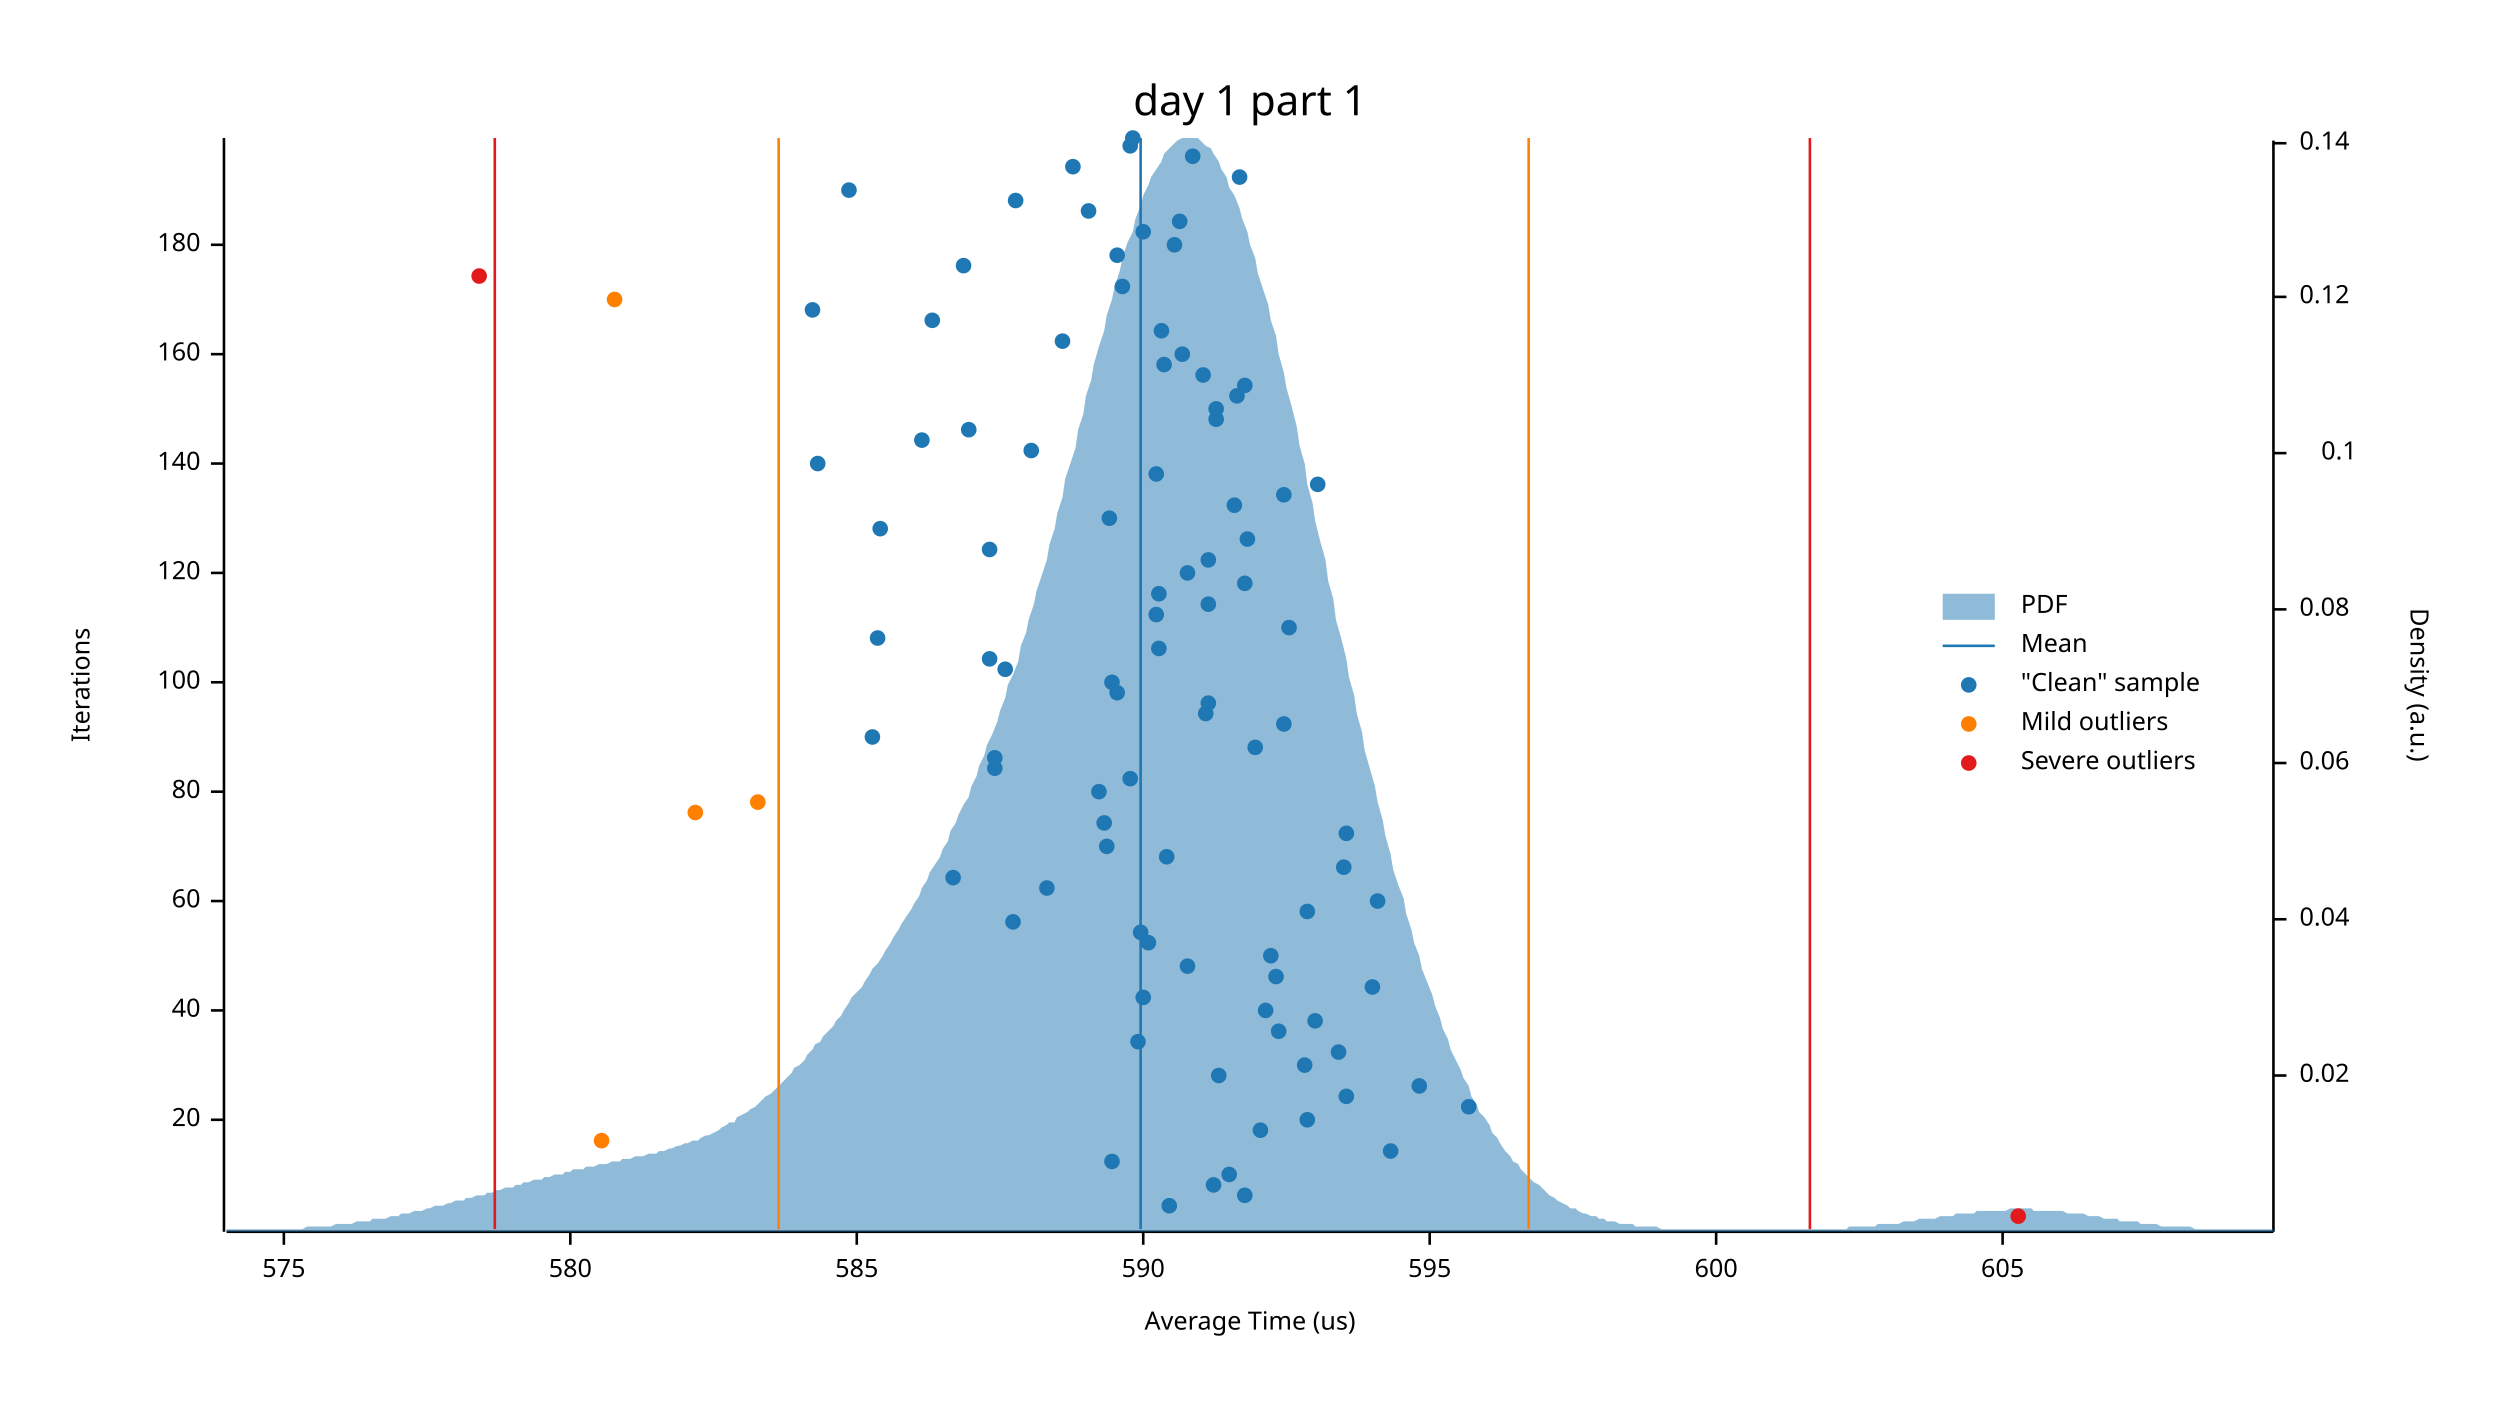
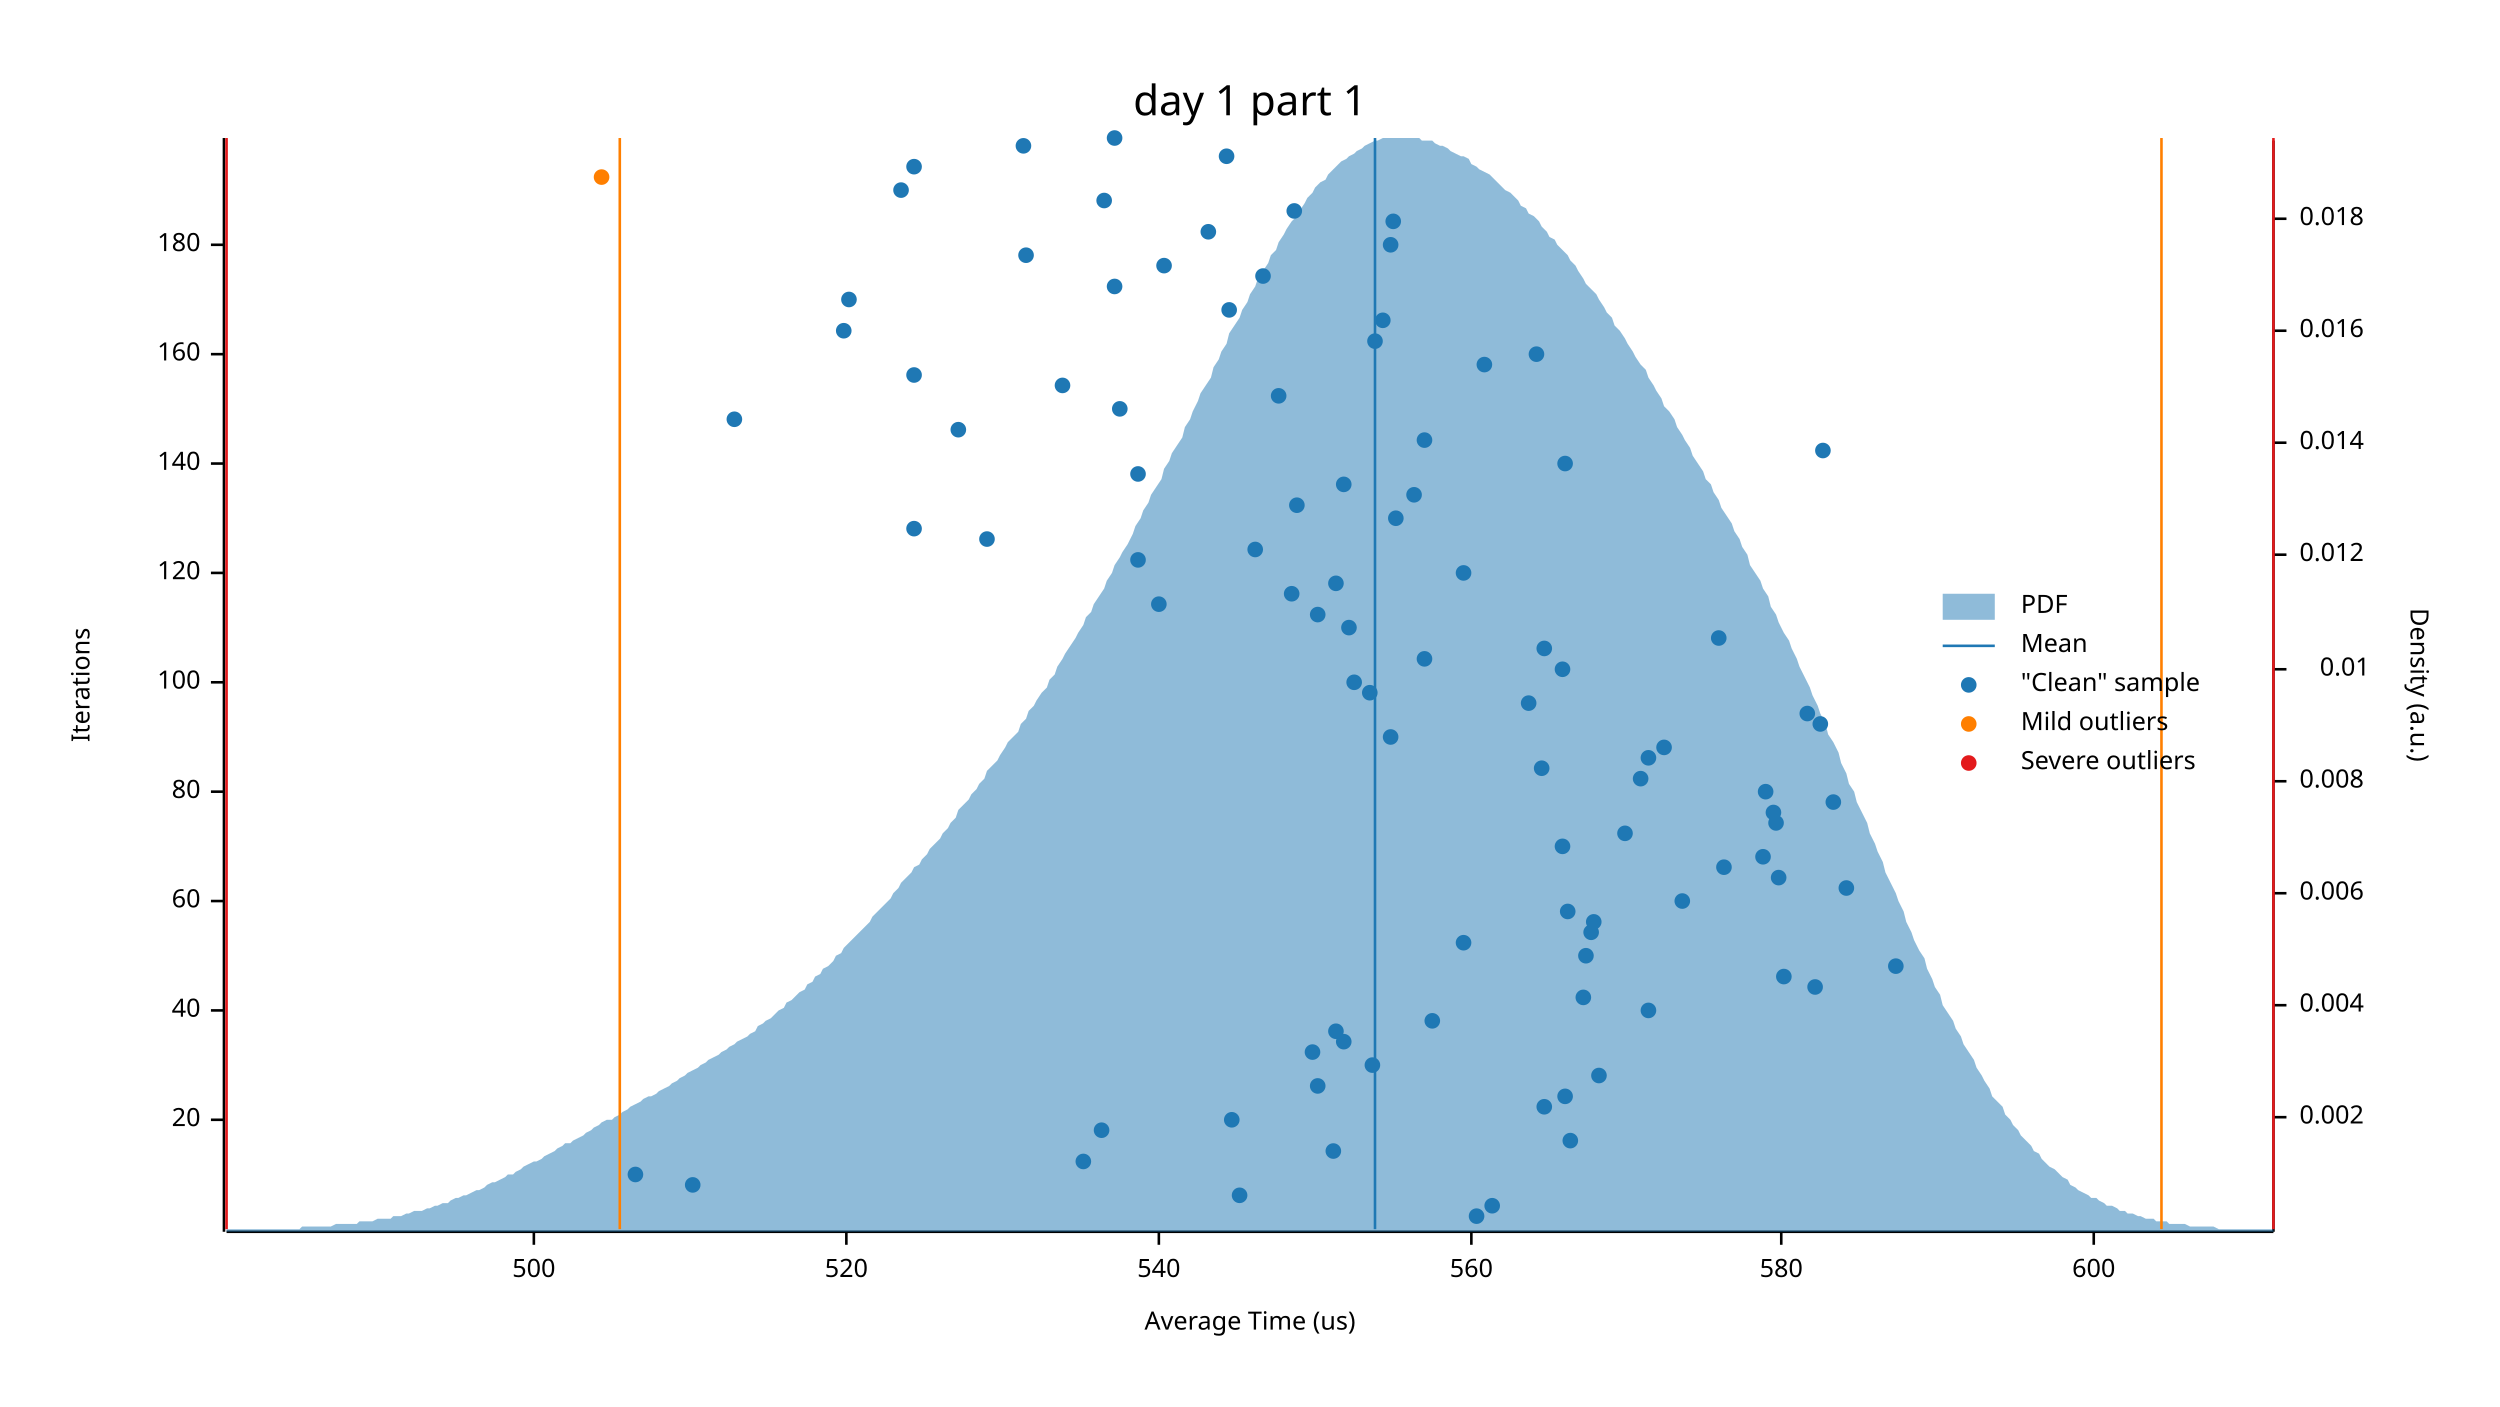
<svg xmlns="http://www.w3.org/2000/svg" width="960" height="540" viewBox="0 0 960 540">
  <text x="480" y="32" dy="0.76em" text-anchor="middle" font-family="sans-serif" font-size="16.129" opacity="1" fill="#000000">
day 1 part 1
</text>
  <text x="27" y="263" dy="0.76em" text-anchor="middle" font-family="sans-serif" font-size="9.677" opacity="1" fill="#000000" transform="rotate(270, 27, 263)">
Iterations
</text>
  <text x="480" y="513" dy="-0.5ex" text-anchor="middle" font-family="sans-serif" font-size="9.677" opacity="1" fill="#000000">
Average Time (us)
</text>
  <polyline fill="none" opacity="1" stroke="#000000" stroke-width="1" points="86,53 86,473 " />
  <text x="77" y="430" dy="0.5ex" text-anchor="end" font-family="sans-serif" font-size="9.677" opacity="1" fill="#000000">
20
</text>
  <polyline fill="none" opacity="1" stroke="#000000" stroke-width="1" points="81,430 86,430 " />
  <text x="77" y="388" dy="0.5ex" text-anchor="end" font-family="sans-serif" font-size="9.677" opacity="1" fill="#000000">
40
</text>
  <polyline fill="none" opacity="1" stroke="#000000" stroke-width="1" points="81,388 86,388 " />
  <text x="77" y="346" dy="0.5ex" text-anchor="end" font-family="sans-serif" font-size="9.677" opacity="1" fill="#000000">
60
</text>
  <polyline fill="none" opacity="1" stroke="#000000" stroke-width="1" points="81,346 86,346 " />
  <text x="77" y="304" dy="0.5ex" text-anchor="end" font-family="sans-serif" font-size="9.677" opacity="1" fill="#000000">
80
</text>
  <polyline fill="none" opacity="1" stroke="#000000" stroke-width="1" points="81,304 86,304 " />
  <text x="77" y="262" dy="0.5ex" text-anchor="end" font-family="sans-serif" font-size="9.677" opacity="1" fill="#000000">
100
</text>
  <polyline fill="none" opacity="1" stroke="#000000" stroke-width="1" points="81,262 86,262 " />
  <text x="77" y="220" dy="0.5ex" text-anchor="end" font-family="sans-serif" font-size="9.677" opacity="1" fill="#000000">
120
</text>
  <polyline fill="none" opacity="1" stroke="#000000" stroke-width="1" points="81,220 86,220 " />
  <text x="77" y="178" dy="0.5ex" text-anchor="end" font-family="sans-serif" font-size="9.677" opacity="1" fill="#000000">
140
</text>
  <polyline fill="none" opacity="1" stroke="#000000" stroke-width="1" points="81,178 86,178 " />
  <text x="77" y="136" dy="0.5ex" text-anchor="end" font-family="sans-serif" font-size="9.677" opacity="1" fill="#000000">
160
</text>
  <polyline fill="none" opacity="1" stroke="#000000" stroke-width="1" points="81,136 86,136 " />
  <text x="77" y="94" dy="0.5ex" text-anchor="end" font-family="sans-serif" font-size="9.677" opacity="1" fill="#000000">
180
</text>
  <polyline fill="none" opacity="1" stroke="#000000" stroke-width="1" points="81,94 86,94 " />
  <polyline fill="none" opacity="1" stroke="#000000" stroke-width="1" points="87,473 873,473 " />
-   <text x="109" y="483" dy="0.76em" text-anchor="middle" font-family="sans-serif" font-size="9.677" opacity="1" fill="#000000">
- 575
- </text>
-   <polyline fill="none" opacity="1" stroke="#000000" stroke-width="1" points="109,473 109,478 " />
-   <text x="219" y="483" dy="0.76em" text-anchor="middle" font-family="sans-serif" font-size="9.677" opacity="1" fill="#000000">
+   <text x="205" y="483" dy="0.76em" text-anchor="middle" font-family="sans-serif" font-size="9.677" opacity="1" fill="#000000">
+ 500
+ </text>
+   <polyline fill="none" opacity="1" stroke="#000000" stroke-width="1" points="205,473 205,478 " />
+   <text x="325" y="483" dy="0.76em" text-anchor="middle" font-family="sans-serif" font-size="9.677" opacity="1" fill="#000000">
+ 520
+ </text>
+   <polyline fill="none" opacity="1" stroke="#000000" stroke-width="1" points="325,473 325,478 " />
+   <text x="445" y="483" dy="0.76em" text-anchor="middle" font-family="sans-serif" font-size="9.677" opacity="1" fill="#000000">
+ 540
+ </text>
+   <polyline fill="none" opacity="1" stroke="#000000" stroke-width="1" points="445,473 445,478 " />
+   <text x="565" y="483" dy="0.76em" text-anchor="middle" font-family="sans-serif" font-size="9.677" opacity="1" fill="#000000">
+ 560
+ </text>
+   <polyline fill="none" opacity="1" stroke="#000000" stroke-width="1" points="565,473 565,478 " />
+   <text x="684" y="483" dy="0.76em" text-anchor="middle" font-family="sans-serif" font-size="9.677" opacity="1" fill="#000000">
580
</text>
-   <polyline fill="none" opacity="1" stroke="#000000" stroke-width="1" points="219,473 219,478 " />
-   <text x="329" y="483" dy="0.76em" text-anchor="middle" font-family="sans-serif" font-size="9.677" opacity="1" fill="#000000">
- 585
- </text>
-   <polyline fill="none" opacity="1" stroke="#000000" stroke-width="1" points="329,473 329,478 " />
-   <text x="439" y="483" dy="0.76em" text-anchor="middle" font-family="sans-serif" font-size="9.677" opacity="1" fill="#000000">
- 590
- </text>
-   <polyline fill="none" opacity="1" stroke="#000000" stroke-width="1" points="439,473 439,478 " />
-   <text x="549" y="483" dy="0.76em" text-anchor="middle" font-family="sans-serif" font-size="9.677" opacity="1" fill="#000000">
- 595
- </text>
-   <polyline fill="none" opacity="1" stroke="#000000" stroke-width="1" points="549,473 549,478 " />
-   <text x="659" y="483" dy="0.76em" text-anchor="middle" font-family="sans-serif" font-size="9.677" opacity="1" fill="#000000">
+   <polyline fill="none" opacity="1" stroke="#000000" stroke-width="1" points="684,473 684,478 " />
+   <text x="804" y="483" dy="0.76em" text-anchor="middle" font-family="sans-serif" font-size="9.677" opacity="1" fill="#000000">
600
</text>
-   <polyline fill="none" opacity="1" stroke="#000000" stroke-width="1" points="659,473 659,478 " />
-   <text x="769" y="483" dy="0.76em" text-anchor="middle" font-family="sans-serif" font-size="9.677" opacity="1" fill="#000000">
- 605
- </text>
-   <polyline fill="none" opacity="1" stroke="#000000" stroke-width="1" points="769,473 769,478 " />
+   <polyline fill="none" opacity="1" stroke="#000000" stroke-width="1" points="804,473 804,478 " />
  <text x="933" y="263" dy="0.76em" text-anchor="middle" font-family="sans-serif" font-size="9.677" opacity="1" fill="#000000" transform="rotate(90, 933, 263)">
Density (a.u.)
</text>
  <polyline fill="none" opacity="1" stroke="#000000" stroke-width="1" points="873,54 873,473 " />
-   <text x="883" y="413" dy="0.5ex" text-anchor="start" font-family="sans-serif" font-size="9.677" opacity="1" fill="#000000">
- 0.02
- </text>
-   <polyline fill="none" opacity="1" stroke="#000000" stroke-width="1" points="873,413 878,413 " />
-   <text x="883" y="353" dy="0.5ex" text-anchor="start" font-family="sans-serif" font-size="9.677" opacity="1" fill="#000000">
- 0.04
- </text>
-   <polyline fill="none" opacity="1" stroke="#000000" stroke-width="1" points="873,353 878,353 " />
-   <text x="883" y="293" dy="0.5ex" text-anchor="start" font-family="sans-serif" font-size="9.677" opacity="1" fill="#000000">
- 0.06
- </text>
-   <polyline fill="none" opacity="1" stroke="#000000" stroke-width="1" points="873,293 878,293 " />
-   <text x="883" y="234" dy="0.5ex" text-anchor="start" font-family="sans-serif" font-size="9.677" opacity="1" fill="#000000">
- 0.08
- </text>
-   <polyline fill="none" opacity="1" stroke="#000000" stroke-width="1" points="873,234 878,234 " />
-   <text x="905" y="174" dy="0.5ex" text-anchor="end" font-family="sans-serif" font-size="9.677" opacity="1" fill="#000000">
- 0.1
- </text>
-   <polyline fill="none" opacity="1" stroke="#000000" stroke-width="1" points="873,174 878,174 " />
-   <text x="883" y="114" dy="0.5ex" text-anchor="start" font-family="sans-serif" font-size="9.677" opacity="1" fill="#000000">
- 0.12
- </text>
-   <polyline fill="none" opacity="1" stroke="#000000" stroke-width="1" points="873,114 878,114 " />
-   <text x="883" y="55" dy="0.5ex" text-anchor="start" font-family="sans-serif" font-size="9.677" opacity="1" fill="#000000">
- 0.14
- </text>
-   <polyline fill="none" opacity="1" stroke="#000000" stroke-width="1" points="873,55 878,55 " />
-   <polygon opacity="0.5" fill="#1F78B4" points="87,472 88,472 90,472 91,472 93,472 94,472 96,472 98,472 99,472 101,472 102,472 104,472 105,472 107,472 109,472 110,472 112,472 113,472 115,472 116,472 118,471 120,471 121,471 123,471 124,471 126,471 127,471 129,470 131,470 132,470 134,470 135,470 137,469 138,469 140,469 142,469 143,468 145,468 146,468 148,468 150,467 151,467 153,467 154,466 156,466 157,466 159,465 161,465 162,465 164,464 165,464 167,463 168,463 170,463 172,462 173,462 175,461 176,461 178,461 179,460 181,460 183,459 184,459 186,459 187,458 189,458 190,457 192,457 194,456 195,456 197,456 198,455 200,455 201,454 203,454 205,453 206,453 208,453 209,452 211,452 213,451 214,451 216,451 217,450 219,450 220,449 222,449 224,449 225,448 227,448 228,448 230,447 231,447 233,447 235,446 236,446 238,446 239,445 241,445 242,445 244,444 246,444 247,444 249,443 250,443 252,443 253,442 255,442 257,441 258,441 260,440 261,440 263,439 264,439 266,438 268,438 269,437 271,436 272,436 274,435 276,434 277,433 279,432 280,431 282,431 283,429 285,428 287,427 288,426 290,425 291,424 293,422 294,421 296,420 298,418 299,417 301,415 302,414 304,412 305,410 307,409 309,407 310,405 312,403 313,401 315,400 316,398 318,396 320,394 321,392 323,390 324,388 326,385 327,383 329,381 331,379 332,377 334,374 335,372 337,370 339,367 340,365 342,362 343,360 345,357 346,355 348,352 350,349 351,347 353,344 354,341 356,338 357,335 359,332 361,329 362,326 364,323 365,319 367,316 368,313 370,309 372,306 373,302 375,298 376,294 378,290 379,286 381,282 383,277 384,273 386,268 387,263 389,259 391,254 392,248 394,243 395,238 397,232 398,227 400,221 402,215 403,209 405,203 406,197 408,191 409,184 411,178 413,172 414,165 416,159 417,152 419,146 420,140 422,133 424,127 425,121 427,115 428,110 430,104 431,99 433,93 435,89 436,84 438,79 439,75 441,71 442,68 444,65 446,62 447,59 449,57 450,56 452,54 454,53 455,53 457,53 458,53 460,53 461,54 463,56 465,57 466,59 468,62 469,65 471,68 472,72 474,75 476,80 477,84 479,89 480,94 482,99 483,105 485,111 487,117 488,123 490,129 491,136 493,143 494,149 496,156 498,164 499,171 501,178 502,186 504,193 505,200 507,208 509,215 510,223 512,230 513,238 515,245 517,253 518,260 520,267 521,274 523,281 524,288 526,295 528,302 529,308 531,315 532,321 534,328 535,334 537,340 539,345 540,351 542,357 543,362 545,367 546,372 548,377 550,382 551,386 553,391 554,395 556,399 557,403 559,407 561,411 562,414 564,417 565,421 567,424 568,427 570,429 572,432 573,435 575,437 576,439 578,442 580,444 581,446 583,447 584,449 586,451 587,452 589,454 591,455 592,456 594,458 595,459 597,460 598,461 600,462 602,463 603,464 605,464 606,465 608,466 609,466 611,467 613,467 614,468 616,468 617,469 619,469 620,469 622,470 624,470 625,470 627,470 628,471 630,471 632,471 633,471 635,471 636,471 638,472 639,472 641,472 643,472 644,472 646,472 647,472 649,472 650,472 652,472 654,472 655,472 657,472 658,472 660,472 661,472 663,472 665,472 666,472 668,472 669,472 671,472 672,472 674,472 676,472 677,472 679,472 680,472 682,472 683,472 685,472 687,472 688,472 690,472 691,472 693,472 695,472 696,472 698,472 699,472 701,472 702,472 704,472 706,472 707,472 709,472 710,471 712,471 713,471 715,471 717,471 718,471 720,471 721,470 723,470 724,470 726,470 728,470 729,470 731,469 732,469 734,469 735,469 737,468 739,468 740,468 742,468 743,468 745,467 746,467 748,467 750,467 751,466 753,466 754,466 756,466 758,466 759,465 761,465 762,465 764,465 765,465 767,465 769,465 770,465 772,464 773,464 775,464 776,464 778,464 780,464 781,465 783,465 784,465 786,465 787,465 789,465 791,465 792,465 794,466 795,466 797,466 798,466 800,466 802,467 803,467 805,467 806,467 808,468 809,468 811,468 813,468 814,469 816,469 817,469 819,469 821,469 822,470 824,470 825,470 827,470 828,470 830,471 832,471 833,471 835,471 836,471 838,471 839,471 841,471 843,472 844,472 846,472 847,472 849,472 850,472 852,472 854,472 855,472 857,472 858,472 860,472 861,472 863,472 865,472 866,472 868,472 869,472 871,472 873,472 873,473 87,473 " />
-   <polyline fill="none" opacity="1" stroke="#1F78B4" stroke-width="1" points="438,472 438,53 " />
-   <polyline fill="none" opacity="1" stroke="#FF7F00" stroke-width="1" points="299,472 299,53 " />
-   <polyline fill="none" opacity="1" stroke="#FF7F00" stroke-width="1" points="587,472 587,53 " />
-   <polyline fill="none" opacity="1" stroke="#E31A1C" stroke-width="1" points="190,472 190,53 " />
-   <polyline fill="none" opacity="1" stroke="#E31A1C" stroke-width="1" points="695,472 695,53 " />
-   <circle cx="449" cy="463" r="3" opacity="1" fill="#1F78B4" stroke="none" />
-   <circle cx="478" cy="459" r="3" opacity="1" fill="#1F78B4" stroke="none" />
-   <circle cx="466" cy="455" r="3" opacity="1" fill="#1F78B4" stroke="none" />
-   <circle cx="472" cy="451" r="3" opacity="1" fill="#1F78B4" stroke="none" />
-   <circle cx="427" cy="446" r="3" opacity="1" fill="#1F78B4" stroke="none" />
-   <circle cx="534" cy="442" r="3" opacity="1" fill="#1F78B4" stroke="none" />
-   <circle cx="484" cy="434" r="3" opacity="1" fill="#1F78B4" stroke="none" />
-   <circle cx="502" cy="430" r="3" opacity="1" fill="#1F78B4" stroke="none" />
-   <circle cx="564" cy="425" r="3" opacity="1" fill="#1F78B4" stroke="none" />
-   <circle cx="517" cy="421" r="3" opacity="1" fill="#1F78B4" stroke="none" />
-   <circle cx="545" cy="417" r="3" opacity="1" fill="#1F78B4" stroke="none" />
-   <circle cx="468" cy="413" r="3" opacity="1" fill="#1F78B4" stroke="none" />
-   <circle cx="501" cy="409" r="3" opacity="1" fill="#1F78B4" stroke="none" />
-   <circle cx="514" cy="404" r="3" opacity="1" fill="#1F78B4" stroke="none" />
-   <circle cx="437" cy="400" r="3" opacity="1" fill="#1F78B4" stroke="none" />
-   <circle cx="491" cy="396" r="3" opacity="1" fill="#1F78B4" stroke="none" />
-   <circle cx="505" cy="392" r="3" opacity="1" fill="#1F78B4" stroke="none" />
-   <circle cx="486" cy="388" r="3" opacity="1" fill="#1F78B4" stroke="none" />
-   <circle cx="439" cy="383" r="3" opacity="1" fill="#1F78B4" stroke="none" />
-   <circle cx="527" cy="379" r="3" opacity="1" fill="#1F78B4" stroke="none" />
-   <circle cx="490" cy="375" r="3" opacity="1" fill="#1F78B4" stroke="none" />
-   <circle cx="456" cy="371" r="3" opacity="1" fill="#1F78B4" stroke="none" />
-   <circle cx="488" cy="367" r="3" opacity="1" fill="#1F78B4" stroke="none" />
-   <circle cx="441" cy="362" r="3" opacity="1" fill="#1F78B4" stroke="none" />
-   <circle cx="438" cy="358" r="3" opacity="1" fill="#1F78B4" stroke="none" />
-   <circle cx="389" cy="354" r="3" opacity="1" fill="#1F78B4" stroke="none" />
-   <circle cx="502" cy="350" r="3" opacity="1" fill="#1F78B4" stroke="none" />
-   <circle cx="529" cy="346" r="3" opacity="1" fill="#1F78B4" stroke="none" />
-   <circle cx="402" cy="341" r="3" opacity="1" fill="#1F78B4" stroke="none" />
-   <circle cx="366" cy="337" r="3" opacity="1" fill="#1F78B4" stroke="none" />
-   <circle cx="516" cy="333" r="3" opacity="1" fill="#1F78B4" stroke="none" />
-   <circle cx="448" cy="329" r="3" opacity="1" fill="#1F78B4" stroke="none" />
-   <circle cx="425" cy="325" r="3" opacity="1" fill="#1F78B4" stroke="none" />
-   <circle cx="517" cy="320" r="3" opacity="1" fill="#1F78B4" stroke="none" />
-   <circle cx="424" cy="316" r="3" opacity="1" fill="#1F78B4" stroke="none" />
-   <circle cx="422" cy="304" r="3" opacity="1" fill="#1F78B4" stroke="none" />
-   <circle cx="434" cy="299" r="3" opacity="1" fill="#1F78B4" stroke="none" />
-   <circle cx="382" cy="295" r="3" opacity="1" fill="#1F78B4" stroke="none" />
-   <circle cx="382" cy="291" r="3" opacity="1" fill="#1F78B4" stroke="none" />
-   <circle cx="482" cy="287" r="3" opacity="1" fill="#1F78B4" stroke="none" />
-   <circle cx="335" cy="283" r="3" opacity="1" fill="#1F78B4" stroke="none" />
-   <circle cx="493" cy="278" r="3" opacity="1" fill="#1F78B4" stroke="none" />
-   <circle cx="463" cy="274" r="3" opacity="1" fill="#1F78B4" stroke="none" />
-   <circle cx="464" cy="270" r="3" opacity="1" fill="#1F78B4" stroke="none" />
-   <circle cx="429" cy="266" r="3" opacity="1" fill="#1F78B4" stroke="none" />
-   <circle cx="427" cy="262" r="3" opacity="1" fill="#1F78B4" stroke="none" />
-   <circle cx="386" cy="257" r="3" opacity="1" fill="#1F78B4" stroke="none" />
-   <circle cx="380" cy="253" r="3" opacity="1" fill="#1F78B4" stroke="none" />
-   <circle cx="445" cy="249" r="3" opacity="1" fill="#1F78B4" stroke="none" />
-   <circle cx="337" cy="245" r="3" opacity="1" fill="#1F78B4" stroke="none" />
-   <circle cx="495" cy="241" r="3" opacity="1" fill="#1F78B4" stroke="none" />
-   <circle cx="444" cy="236" r="3" opacity="1" fill="#1F78B4" stroke="none" />
-   <circle cx="464" cy="232" r="3" opacity="1" fill="#1F78B4" stroke="none" />
-   <circle cx="445" cy="228" r="3" opacity="1" fill="#1F78B4" stroke="none" />
-   <circle cx="478" cy="224" r="3" opacity="1" fill="#1F78B4" stroke="none" />
-   <circle cx="456" cy="220" r="3" opacity="1" fill="#1F78B4" stroke="none" />
-   <circle cx="464" cy="215" r="3" opacity="1" fill="#1F78B4" stroke="none" />
-   <circle cx="380" cy="211" r="3" opacity="1" fill="#1F78B4" stroke="none" />
-   <circle cx="479" cy="207" r="3" opacity="1" fill="#1F78B4" stroke="none" />
-   <circle cx="338" cy="203" r="3" opacity="1" fill="#1F78B4" stroke="none" />
-   <circle cx="426" cy="199" r="3" opacity="1" fill="#1F78B4" stroke="none" />
-   <circle cx="474" cy="194" r="3" opacity="1" fill="#1F78B4" stroke="none" />
-   <circle cx="493" cy="190" r="3" opacity="1" fill="#1F78B4" stroke="none" />
-   <circle cx="506" cy="186" r="3" opacity="1" fill="#1F78B4" stroke="none" />
-   <circle cx="444" cy="182" r="3" opacity="1" fill="#1F78B4" stroke="none" />
-   <circle cx="314" cy="178" r="3" opacity="1" fill="#1F78B4" stroke="none" />
-   <circle cx="396" cy="173" r="3" opacity="1" fill="#1F78B4" stroke="none" />
-   <circle cx="354" cy="169" r="3" opacity="1" fill="#1F78B4" stroke="none" />
-   <circle cx="372" cy="165" r="3" opacity="1" fill="#1F78B4" stroke="none" />
-   <circle cx="467" cy="161" r="3" opacity="1" fill="#1F78B4" stroke="none" />
-   <circle cx="467" cy="157" r="3" opacity="1" fill="#1F78B4" stroke="none" />
-   <circle cx="475" cy="152" r="3" opacity="1" fill="#1F78B4" stroke="none" />
-   <circle cx="478" cy="148" r="3" opacity="1" fill="#1F78B4" stroke="none" />
-   <circle cx="462" cy="144" r="3" opacity="1" fill="#1F78B4" stroke="none" />
-   <circle cx="447" cy="140" r="3" opacity="1" fill="#1F78B4" stroke="none" />
-   <circle cx="454" cy="136" r="3" opacity="1" fill="#1F78B4" stroke="none" />
-   <circle cx="408" cy="131" r="3" opacity="1" fill="#1F78B4" stroke="none" />
-   <circle cx="446" cy="127" r="3" opacity="1" fill="#1F78B4" stroke="none" />
-   <circle cx="358" cy="123" r="3" opacity="1" fill="#1F78B4" stroke="none" />
-   <circle cx="312" cy="119" r="3" opacity="1" fill="#1F78B4" stroke="none" />
-   <circle cx="431" cy="110" r="3" opacity="1" fill="#1F78B4" stroke="none" />
-   <circle cx="370" cy="102" r="3" opacity="1" fill="#1F78B4" stroke="none" />
-   <circle cx="429" cy="98" r="3" opacity="1" fill="#1F78B4" stroke="none" />
-   <circle cx="451" cy="94" r="3" opacity="1" fill="#1F78B4" stroke="none" />
-   <circle cx="439" cy="89" r="3" opacity="1" fill="#1F78B4" stroke="none" />
-   <circle cx="453" cy="85" r="3" opacity="1" fill="#1F78B4" stroke="none" />
-   <circle cx="418" cy="81" r="3" opacity="1" fill="#1F78B4" stroke="none" />
-   <circle cx="390" cy="77" r="3" opacity="1" fill="#1F78B4" stroke="none" />
-   <circle cx="326" cy="73" r="3" opacity="1" fill="#1F78B4" stroke="none" />
-   <circle cx="476" cy="68" r="3" opacity="1" fill="#1F78B4" stroke="none" />
-   <circle cx="412" cy="64" r="3" opacity="1" fill="#1F78B4" stroke="none" />
-   <circle cx="458" cy="60" r="3" opacity="1" fill="#1F78B4" stroke="none" />
-   <circle cx="434" cy="56" r="3" opacity="1" fill="#1F78B4" stroke="none" />
-   <circle cx="435" cy="53" r="3" opacity="1" fill="#1F78B4" stroke="none" />
-   <circle cx="231" cy="438" r="3" opacity="1" fill="#FF7F00" stroke="none" />
-   <circle cx="267" cy="312" r="3" opacity="1" fill="#FF7F00" stroke="none" />
-   <circle cx="291" cy="308" r="3" opacity="1" fill="#FF7F00" stroke="none" />
-   <circle cx="236" cy="115" r="3" opacity="1" fill="#FF7F00" stroke="none" />
-   <circle cx="775" cy="467" r="3" opacity="1" fill="#E31A1C" stroke="none" />
-   <circle cx="184" cy="106" r="3" opacity="1" fill="#E31A1C" stroke="none" />
+   <text x="883" y="429" dy="0.5ex" text-anchor="start" font-family="sans-serif" font-size="9.677" opacity="1" fill="#000000">
+ 0.002
+ </text>
+   <polyline fill="none" opacity="1" stroke="#000000" stroke-width="1" points="873,429 878,429 " />
+   <text x="883" y="386" dy="0.5ex" text-anchor="start" font-family="sans-serif" font-size="9.677" opacity="1" fill="#000000">
+ 0.004
+ </text>
+   <polyline fill="none" opacity="1" stroke="#000000" stroke-width="1" points="873,386 878,386 " />
+   <text x="883" y="343" dy="0.5ex" text-anchor="start" font-family="sans-serif" font-size="9.677" opacity="1" fill="#000000">
+ 0.006
+ </text>
+   <polyline fill="none" opacity="1" stroke="#000000" stroke-width="1" points="873,343 878,343 " />
+   <text x="883" y="300" dy="0.5ex" text-anchor="start" font-family="sans-serif" font-size="9.677" opacity="1" fill="#000000">
+ 0.008
+ </text>
+   <polyline fill="none" opacity="1" stroke="#000000" stroke-width="1" points="873,300 878,300 " />
+   <text x="910" y="257" dy="0.5ex" text-anchor="end" font-family="sans-serif" font-size="9.677" opacity="1" fill="#000000">
+ 0.01
+ </text>
+   <polyline fill="none" opacity="1" stroke="#000000" stroke-width="1" points="873,257 878,257 " />
+   <text x="883" y="213" dy="0.5ex" text-anchor="start" font-family="sans-serif" font-size="9.677" opacity="1" fill="#000000">
+ 0.012
+ </text>
+   <polyline fill="none" opacity="1" stroke="#000000" stroke-width="1" points="873,213 878,213 " />
+   <text x="883" y="170" dy="0.5ex" text-anchor="start" font-family="sans-serif" font-size="9.677" opacity="1" fill="#000000">
+ 0.014
+ </text>
+   <polyline fill="none" opacity="1" stroke="#000000" stroke-width="1" points="873,170 878,170 " />
+   <text x="883" y="127" dy="0.5ex" text-anchor="start" font-family="sans-serif" font-size="9.677" opacity="1" fill="#000000">
+ 0.016
+ </text>
+   <polyline fill="none" opacity="1" stroke="#000000" stroke-width="1" points="873,127 878,127 " />
+   <text x="883" y="84" dy="0.5ex" text-anchor="start" font-family="sans-serif" font-size="9.677" opacity="1" fill="#000000">
+ 0.018
+ </text>
+   <polyline fill="none" opacity="1" stroke="#000000" stroke-width="1" points="873,84 878,84 " />
+   <polygon opacity="0.5" fill="#1F78B4" points="87,472 88,472 90,472 91,472 93,472 94,472 96,472 98,472 99,472 101,472 102,472 104,472 105,472 107,472 109,472 110,472 112,472 113,472 115,472 116,471 118,471 120,471 121,471 123,471 124,471 126,471 127,471 129,470 131,470 132,470 134,470 135,470 137,470 138,469 140,469 142,469 143,469 145,468 146,468 148,468 150,468 151,467 153,467 154,467 156,466 157,466 159,465 161,465 162,465 164,464 165,464 167,463 168,463 170,462 172,462 173,461 175,460 176,460 178,459 179,459 181,458 183,457 184,457 186,456 187,455 189,454 190,454 192,453 194,452 195,451 197,451 198,450 200,449 201,448 203,447 205,446 206,446 208,445 209,444 211,443 213,442 214,441 216,440 217,439 219,439 220,438 222,437 224,436 225,435 227,434 228,433 230,432 231,431 233,430 235,430 236,429 238,428 239,427 241,426 242,425 244,424 246,423 247,422 249,421 250,421 252,420 253,419 255,418 257,417 258,416 260,415 261,414 263,413 264,412 266,411 268,410 269,409 271,408 272,407 274,406 276,405 277,404 279,403 280,402 282,401 283,400 285,399 287,398 288,397 290,396 291,394 293,393 294,392 296,391 298,389 299,388 301,387 302,385 304,384 305,383 307,381 309,380 310,378 312,377 313,375 315,374 316,372 318,371 320,369 321,367 323,366 324,364 326,362 327,361 329,359 331,357 332,356 334,354 335,352 337,350 339,348 340,347 342,345 343,343 345,341 346,339 348,337 350,335 351,333 353,332 354,330 356,328 357,326 359,324 361,322 362,320 364,318 365,316 367,314 368,311 370,309 372,307 373,305 375,303 376,301 378,299 379,296 381,294 383,292 384,290 386,287 387,285 389,283 391,281 392,278 394,276 395,273 397,271 398,269 400,266 402,264 403,261 405,259 406,256 408,253 409,251 411,248 413,245 414,243 416,240 417,237 419,235 420,232 422,229 424,226 425,223 427,220 428,217 430,214 431,212 433,209 435,205 436,202 438,199 439,196 441,193 442,190 444,187 446,184 447,180 449,177 450,174 452,171 454,168 455,164 457,161 458,158 460,154 461,151 463,148 465,145 466,141 468,138 469,135 471,132 472,128 474,125 476,122 477,119 479,116 480,113 482,110 483,107 485,104 487,101 488,98 490,96 491,93 493,90 494,88 496,85 498,83 499,81 501,78 502,76 504,74 505,72 507,70 509,69 510,67 512,65 513,64 515,62 517,61 518,60 520,59 521,58 523,57 524,56 526,55 528,54 529,54 531,53 532,53 534,53 535,53 537,53 539,53 540,53 542,53 543,53 545,53 546,54 548,54 550,54 551,55 553,56 554,56 556,57 557,58 559,59 561,60 562,60 564,61 565,63 567,64 568,65 570,66 572,67 573,68 575,70 576,71 578,73 580,74 581,75 583,77 584,79 586,80 587,82 589,83 591,85 592,87 594,89 595,91 597,92 598,94 600,96 602,98 603,100 605,102 606,104 608,107 609,109 611,111 613,113 614,115 616,118 617,120 619,122 620,125 622,127 624,130 625,132 627,135 628,137 630,140 632,142 633,145 635,148 636,150 638,153 639,156 641,158 643,161 644,164 646,167 647,169 649,172 650,175 652,178 654,181 655,184 657,186 658,189 660,192 661,195 663,198 665,201 666,204 668,207 669,210 671,213 672,217 674,220 676,223 677,226 679,229 680,233 682,236 683,239 685,243 687,246 688,249 690,253 691,256 693,260 695,264 696,267 698,271 699,274 701,278 702,282 704,285 706,289 707,293 709,297 710,301 712,304 713,308 715,312 717,316 718,320 720,324 721,327 723,331 724,335 726,339 728,343 729,346 731,350 732,354 734,358 735,361 737,365 739,368 740,372 742,376 743,379 745,382 746,386 748,389 750,392 751,395 753,398 754,401 756,404 758,407 759,410 761,413 762,415 764,418 765,421 767,423 769,425 770,428 772,430 773,432 775,434 776,436 778,438 780,440 781,442 783,443 784,445 786,447 787,448 789,449 791,451 792,452 794,453 795,455 797,456 798,457 800,458 802,459 803,460 805,460 806,461 808,462 809,463 811,463 813,464 814,465 816,465 817,466 819,466 821,467 822,467 824,468 825,468 827,468 828,469 830,469 832,469 833,470 835,470 836,470 838,470 839,470 841,471 843,471 844,471 846,471 847,471 849,471 850,471 852,472 854,472 855,472 857,472 858,472 860,472 861,472 863,472 865,472 866,472 868,472 869,472 871,472 873,472 873,473 87,473 " />
+   <polyline fill="none" opacity="1" stroke="#1F78B4" stroke-width="1" points="528,472 528,53 " />
+   <polyline fill="none" opacity="1" stroke="#FF7F00" stroke-width="1" points="238,472 238,53 " />
+   <polyline fill="none" opacity="1" stroke="#FF7F00" stroke-width="1" points="830,472 830,53 " />
+   <polyline fill="none" opacity="1" stroke="#E31A1C" stroke-width="1" points="87,472 87,53 " />
+   <polyline fill="none" opacity="1" stroke="#E31A1C" stroke-width="1" points="873,472 873,53 " />
+   <circle cx="567" cy="467" r="3" opacity="1" fill="#1F78B4" stroke="none" />
+   <circle cx="573" cy="463" r="3" opacity="1" fill="#1F78B4" stroke="none" />
+   <circle cx="476" cy="459" r="3" opacity="1" fill="#1F78B4" stroke="none" />
+   <circle cx="266" cy="455" r="3" opacity="1" fill="#1F78B4" stroke="none" />
+   <circle cx="244" cy="451" r="3" opacity="1" fill="#1F78B4" stroke="none" />
+   <circle cx="416" cy="446" r="3" opacity="1" fill="#1F78B4" stroke="none" />
+   <circle cx="512" cy="442" r="3" opacity="1" fill="#1F78B4" stroke="none" />
+   <circle cx="603" cy="438" r="3" opacity="1" fill="#1F78B4" stroke="none" />
+   <circle cx="423" cy="434" r="3" opacity="1" fill="#1F78B4" stroke="none" />
+   <circle cx="473" cy="430" r="3" opacity="1" fill="#1F78B4" stroke="none" />
+   <circle cx="593" cy="425" r="3" opacity="1" fill="#1F78B4" stroke="none" />
+   <circle cx="601" cy="421" r="3" opacity="1" fill="#1F78B4" stroke="none" />
+   <circle cx="506" cy="417" r="3" opacity="1" fill="#1F78B4" stroke="none" />
+   <circle cx="614" cy="413" r="3" opacity="1" fill="#1F78B4" stroke="none" />
+   <circle cx="527" cy="409" r="3" opacity="1" fill="#1F78B4" stroke="none" />
+   <circle cx="504" cy="404" r="3" opacity="1" fill="#1F78B4" stroke="none" />
+   <circle cx="516" cy="400" r="3" opacity="1" fill="#1F78B4" stroke="none" />
+   <circle cx="513" cy="396" r="3" opacity="1" fill="#1F78B4" stroke="none" />
+   <circle cx="550" cy="392" r="3" opacity="1" fill="#1F78B4" stroke="none" />
+   <circle cx="633" cy="388" r="3" opacity="1" fill="#1F78B4" stroke="none" />
+   <circle cx="608" cy="383" r="3" opacity="1" fill="#1F78B4" stroke="none" />
+   <circle cx="697" cy="379" r="3" opacity="1" fill="#1F78B4" stroke="none" />
+   <circle cx="685" cy="375" r="3" opacity="1" fill="#1F78B4" stroke="none" />
+   <circle cx="728" cy="371" r="3" opacity="1" fill="#1F78B4" stroke="none" />
+   <circle cx="609" cy="367" r="3" opacity="1" fill="#1F78B4" stroke="none" />
+   <circle cx="562" cy="362" r="3" opacity="1" fill="#1F78B4" stroke="none" />
+   <circle cx="611" cy="358" r="3" opacity="1" fill="#1F78B4" stroke="none" />
+   <circle cx="612" cy="354" r="3" opacity="1" fill="#1F78B4" stroke="none" />
+   <circle cx="602" cy="350" r="3" opacity="1" fill="#1F78B4" stroke="none" />
+   <circle cx="646" cy="346" r="3" opacity="1" fill="#1F78B4" stroke="none" />
+   <circle cx="709" cy="341" r="3" opacity="1" fill="#1F78B4" stroke="none" />
+   <circle cx="683" cy="337" r="3" opacity="1" fill="#1F78B4" stroke="none" />
+   <circle cx="662" cy="333" r="3" opacity="1" fill="#1F78B4" stroke="none" />
+   <circle cx="677" cy="329" r="3" opacity="1" fill="#1F78B4" stroke="none" />
+   <circle cx="600" cy="325" r="3" opacity="1" fill="#1F78B4" stroke="none" />
+   <circle cx="624" cy="320" r="3" opacity="1" fill="#1F78B4" stroke="none" />
+   <circle cx="682" cy="316" r="3" opacity="1" fill="#1F78B4" stroke="none" />
+   <circle cx="681" cy="312" r="3" opacity="1" fill="#1F78B4" stroke="none" />
+   <circle cx="704" cy="308" r="3" opacity="1" fill="#1F78B4" stroke="none" />
+   <circle cx="678" cy="304" r="3" opacity="1" fill="#1F78B4" stroke="none" />
+   <circle cx="630" cy="299" r="3" opacity="1" fill="#1F78B4" stroke="none" />
+   <circle cx="592" cy="295" r="3" opacity="1" fill="#1F78B4" stroke="none" />
+   <circle cx="633" cy="291" r="3" opacity="1" fill="#1F78B4" stroke="none" />
+   <circle cx="639" cy="287" r="3" opacity="1" fill="#1F78B4" stroke="none" />
+   <circle cx="534" cy="283" r="3" opacity="1" fill="#1F78B4" stroke="none" />
+   <circle cx="699" cy="278" r="3" opacity="1" fill="#1F78B4" stroke="none" />
+   <circle cx="694" cy="274" r="3" opacity="1" fill="#1F78B4" stroke="none" />
+   <circle cx="587" cy="270" r="3" opacity="1" fill="#1F78B4" stroke="none" />
+   <circle cx="526" cy="266" r="3" opacity="1" fill="#1F78B4" stroke="none" />
+   <circle cx="520" cy="262" r="3" opacity="1" fill="#1F78B4" stroke="none" />
+   <circle cx="600" cy="257" r="3" opacity="1" fill="#1F78B4" stroke="none" />
+   <circle cx="547" cy="253" r="3" opacity="1" fill="#1F78B4" stroke="none" />
+   <circle cx="593" cy="249" r="3" opacity="1" fill="#1F78B4" stroke="none" />
+   <circle cx="660" cy="245" r="3" opacity="1" fill="#1F78B4" stroke="none" />
+   <circle cx="518" cy="241" r="3" opacity="1" fill="#1F78B4" stroke="none" />
+   <circle cx="506" cy="236" r="3" opacity="1" fill="#1F78B4" stroke="none" />
+   <circle cx="445" cy="232" r="3" opacity="1" fill="#1F78B4" stroke="none" />
+   <circle cx="496" cy="228" r="3" opacity="1" fill="#1F78B4" stroke="none" />
+   <circle cx="513" cy="224" r="3" opacity="1" fill="#1F78B4" stroke="none" />
+   <circle cx="562" cy="220" r="3" opacity="1" fill="#1F78B4" stroke="none" />
+   <circle cx="437" cy="215" r="3" opacity="1" fill="#1F78B4" stroke="none" />
+   <circle cx="482" cy="211" r="3" opacity="1" fill="#1F78B4" stroke="none" />
+   <circle cx="379" cy="207" r="3" opacity="1" fill="#1F78B4" stroke="none" />
+   <circle cx="351" cy="203" r="3" opacity="1" fill="#1F78B4" stroke="none" />
+   <circle cx="536" cy="199" r="3" opacity="1" fill="#1F78B4" stroke="none" />
+   <circle cx="498" cy="194" r="3" opacity="1" fill="#1F78B4" stroke="none" />
+   <circle cx="543" cy="190" r="3" opacity="1" fill="#1F78B4" stroke="none" />
+   <circle cx="516" cy="186" r="3" opacity="1" fill="#1F78B4" stroke="none" />
+   <circle cx="437" cy="182" r="3" opacity="1" fill="#1F78B4" stroke="none" />
+   <circle cx="601" cy="178" r="3" opacity="1" fill="#1F78B4" stroke="none" />
+   <circle cx="700" cy="173" r="3" opacity="1" fill="#1F78B4" stroke="none" />
+   <circle cx="547" cy="169" r="3" opacity="1" fill="#1F78B4" stroke="none" />
+   <circle cx="368" cy="165" r="3" opacity="1" fill="#1F78B4" stroke="none" />
+   <circle cx="282" cy="161" r="3" opacity="1" fill="#1F78B4" stroke="none" />
+   <circle cx="430" cy="157" r="3" opacity="1" fill="#1F78B4" stroke="none" />
+   <circle cx="491" cy="152" r="3" opacity="1" fill="#1F78B4" stroke="none" />
+   <circle cx="408" cy="148" r="3" opacity="1" fill="#1F78B4" stroke="none" />
+   <circle cx="351" cy="144" r="3" opacity="1" fill="#1F78B4" stroke="none" />
+   <circle cx="570" cy="140" r="3" opacity="1" fill="#1F78B4" stroke="none" />
+   <circle cx="590" cy="136" r="3" opacity="1" fill="#1F78B4" stroke="none" />
+   <circle cx="528" cy="131" r="3" opacity="1" fill="#1F78B4" stroke="none" />
+   <circle cx="324" cy="127" r="3" opacity="1" fill="#1F78B4" stroke="none" />
+   <circle cx="531" cy="123" r="3" opacity="1" fill="#1F78B4" stroke="none" />
+   <circle cx="472" cy="119" r="3" opacity="1" fill="#1F78B4" stroke="none" />
+   <circle cx="326" cy="115" r="3" opacity="1" fill="#1F78B4" stroke="none" />
+   <circle cx="428" cy="110" r="3" opacity="1" fill="#1F78B4" stroke="none" />
+   <circle cx="485" cy="106" r="3" opacity="1" fill="#1F78B4" stroke="none" />
+   <circle cx="447" cy="102" r="3" opacity="1" fill="#1F78B4" stroke="none" />
+   <circle cx="394" cy="98" r="3" opacity="1" fill="#1F78B4" stroke="none" />
+   <circle cx="534" cy="94" r="3" opacity="1" fill="#1F78B4" stroke="none" />
+   <circle cx="464" cy="89" r="3" opacity="1" fill="#1F78B4" stroke="none" />
+   <circle cx="535" cy="85" r="3" opacity="1" fill="#1F78B4" stroke="none" />
+   <circle cx="497" cy="81" r="3" opacity="1" fill="#1F78B4" stroke="none" />
+   <circle cx="424" cy="77" r="3" opacity="1" fill="#1F78B4" stroke="none" />
+   <circle cx="346" cy="73" r="3" opacity="1" fill="#1F78B4" stroke="none" />
+   <circle cx="351" cy="64" r="3" opacity="1" fill="#1F78B4" stroke="none" />
+   <circle cx="471" cy="60" r="3" opacity="1" fill="#1F78B4" stroke="none" />
+   <circle cx="393" cy="56" r="3" opacity="1" fill="#1F78B4" stroke="none" />
+   <circle cx="428" cy="53" r="3" opacity="1" fill="#1F78B4" stroke="none" />
+   <circle cx="231" cy="68" r="3" opacity="1" fill="#FF7F00" stroke="none" />
  <text x="776" y="228" dy="0.76em" text-anchor="start" font-family="sans-serif" font-size="9.677" opacity="1" fill="#000000">
PDF
</text>
  <text x="776" y="243" dy="0.76em" text-anchor="start" font-family="sans-serif" font-size="9.677" opacity="1" fill="#000000">
Mean
</text>
  <text x="776" y="258" dy="0.76em" text-anchor="start" font-family="sans-serif" font-size="9.677" opacity="1" fill="#000000">
"Clean" sample
</text>
  <text x="776" y="273" dy="0.76em" text-anchor="start" font-family="sans-serif" font-size="9.677" opacity="1" fill="#000000">
Mild outliers
</text>
  <text x="776" y="288" dy="0.76em" text-anchor="start" font-family="sans-serif" font-size="9.677" opacity="1" fill="#000000">
Severe outliers
</text>
  <rect x="746" y="228" width="20" height="10" opacity="0.5" fill="#1F78B4" stroke="none" />
  <polyline fill="none" opacity="1" stroke="#1F78B4" stroke-width="1" points="746,248 766,248 " />
  <circle cx="756" cy="263" r="3" opacity="1" fill="#1F78B4" stroke="none" />
  <circle cx="756" cy="278" r="3" opacity="1" fill="#FF7F00" stroke="none" />
  <circle cx="756" cy="293" r="3" opacity="1" fill="#E31A1C" stroke="none" />
</svg>
